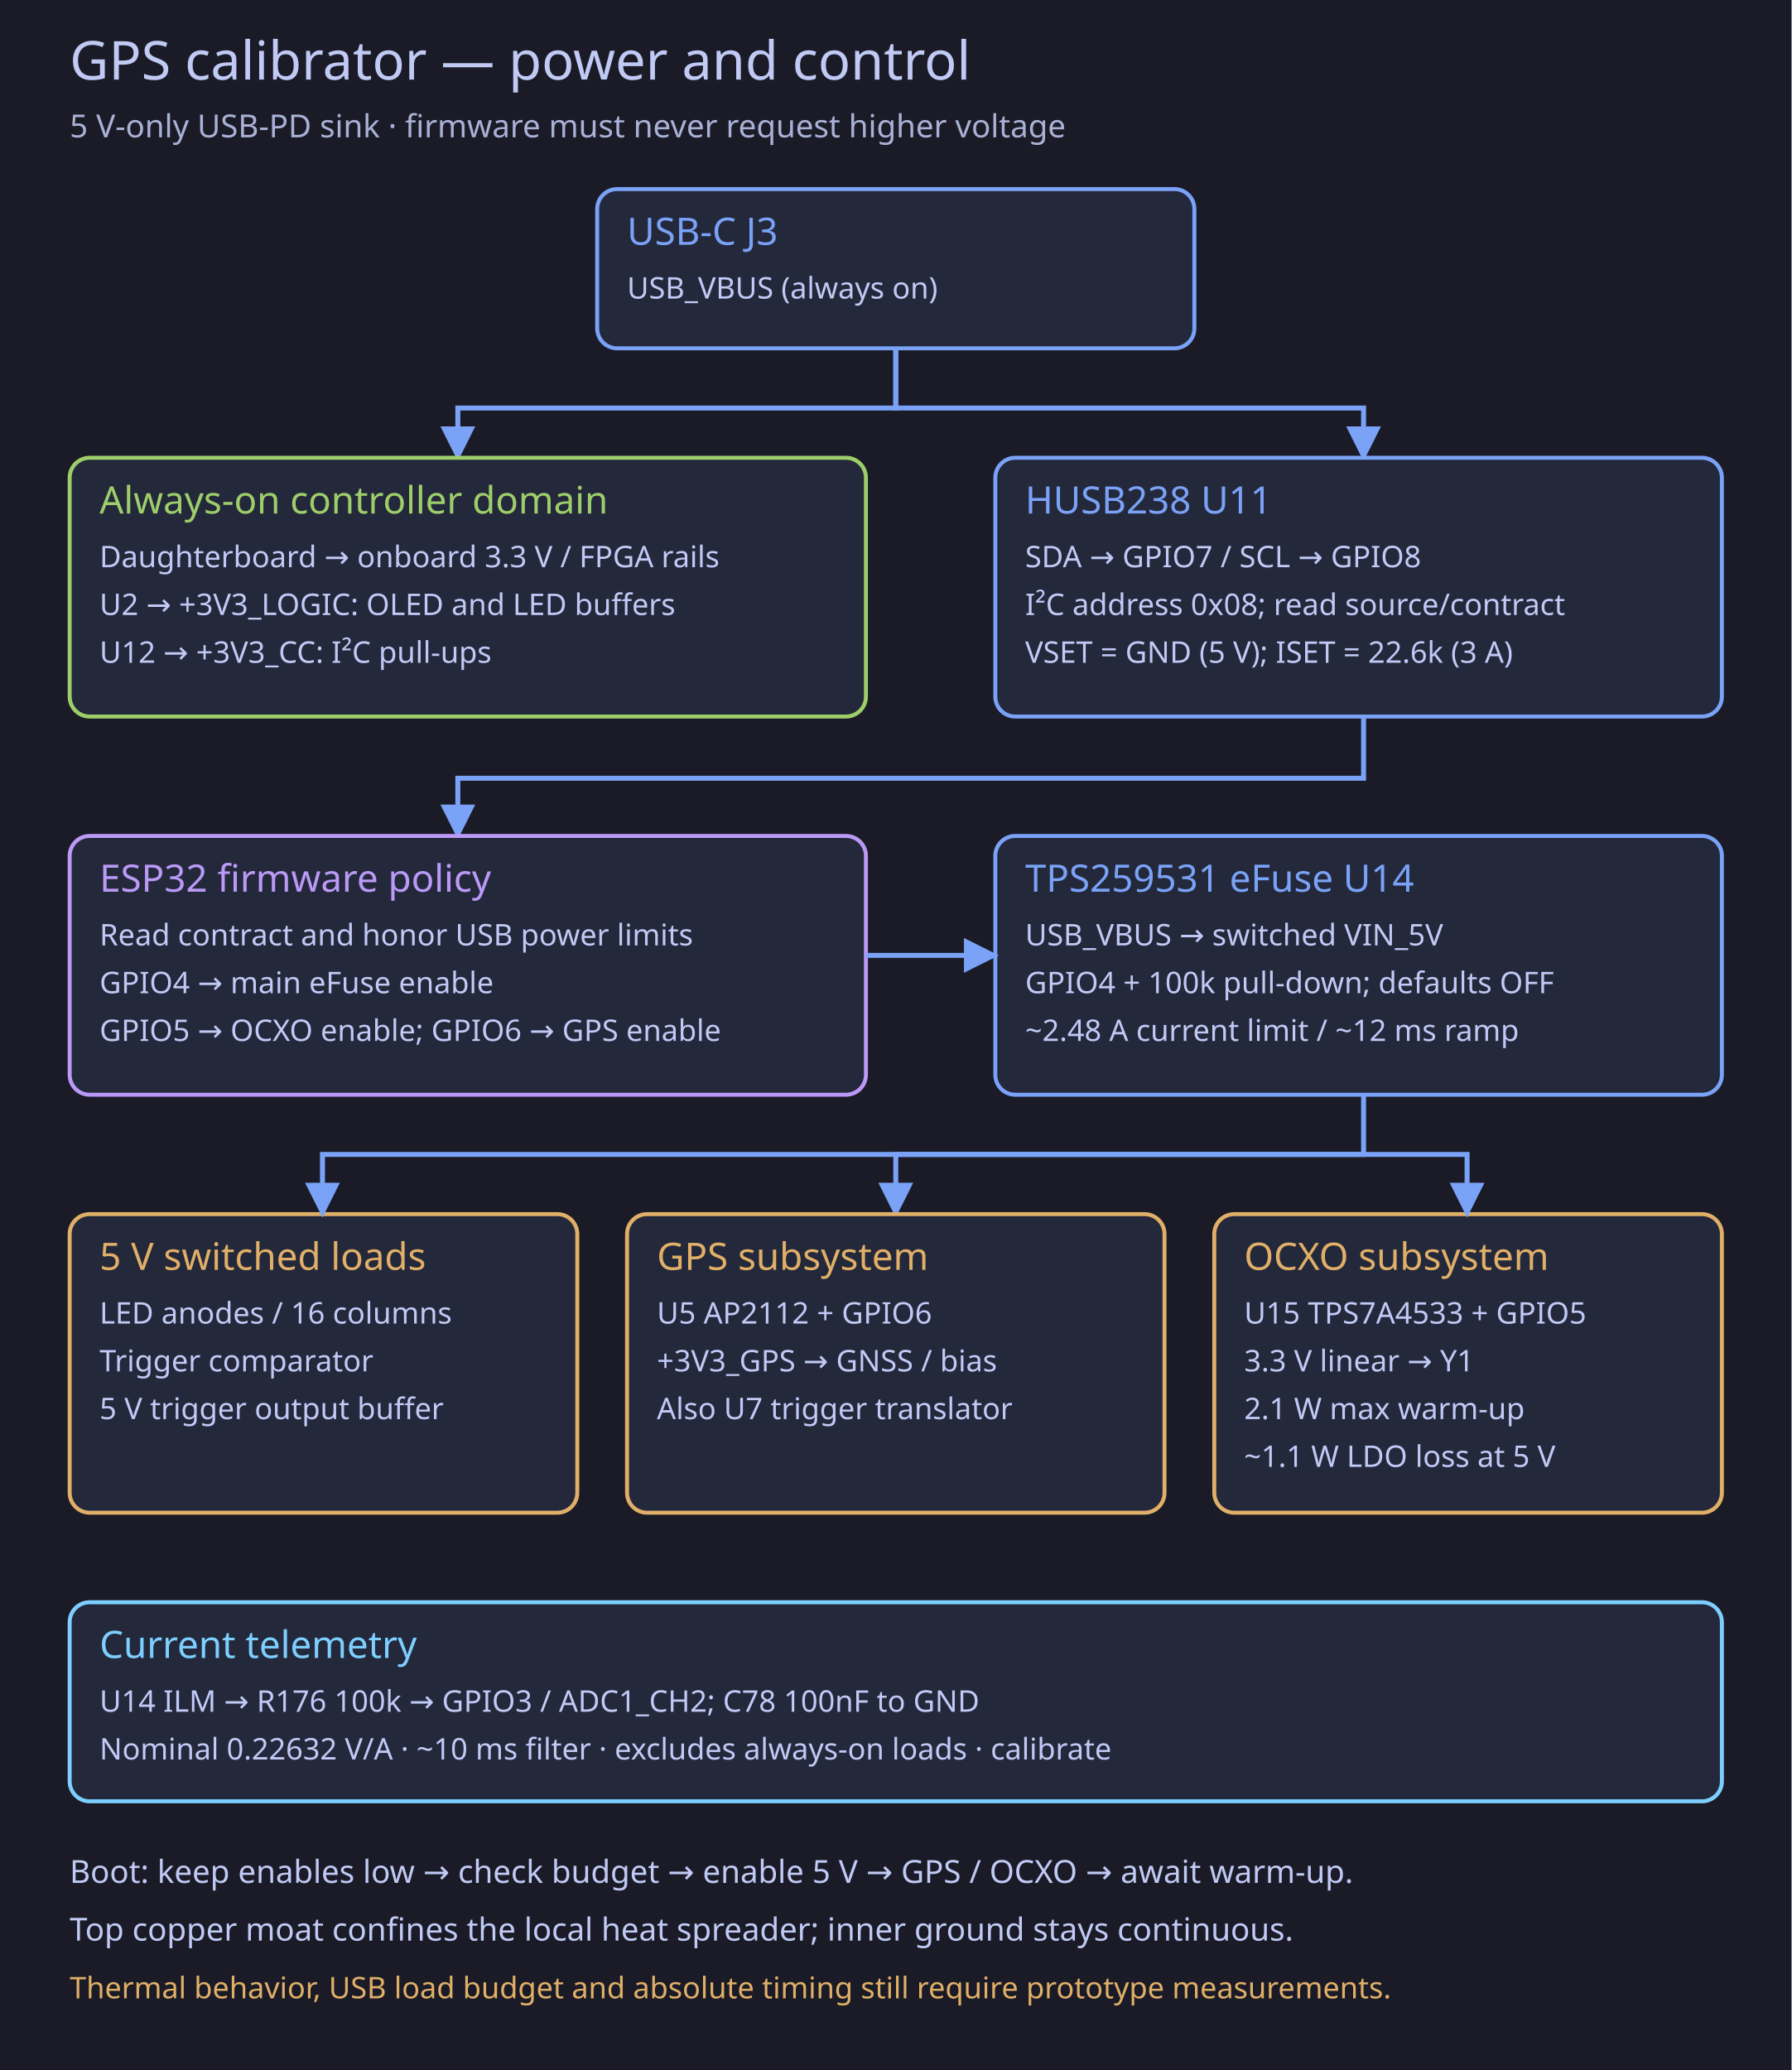
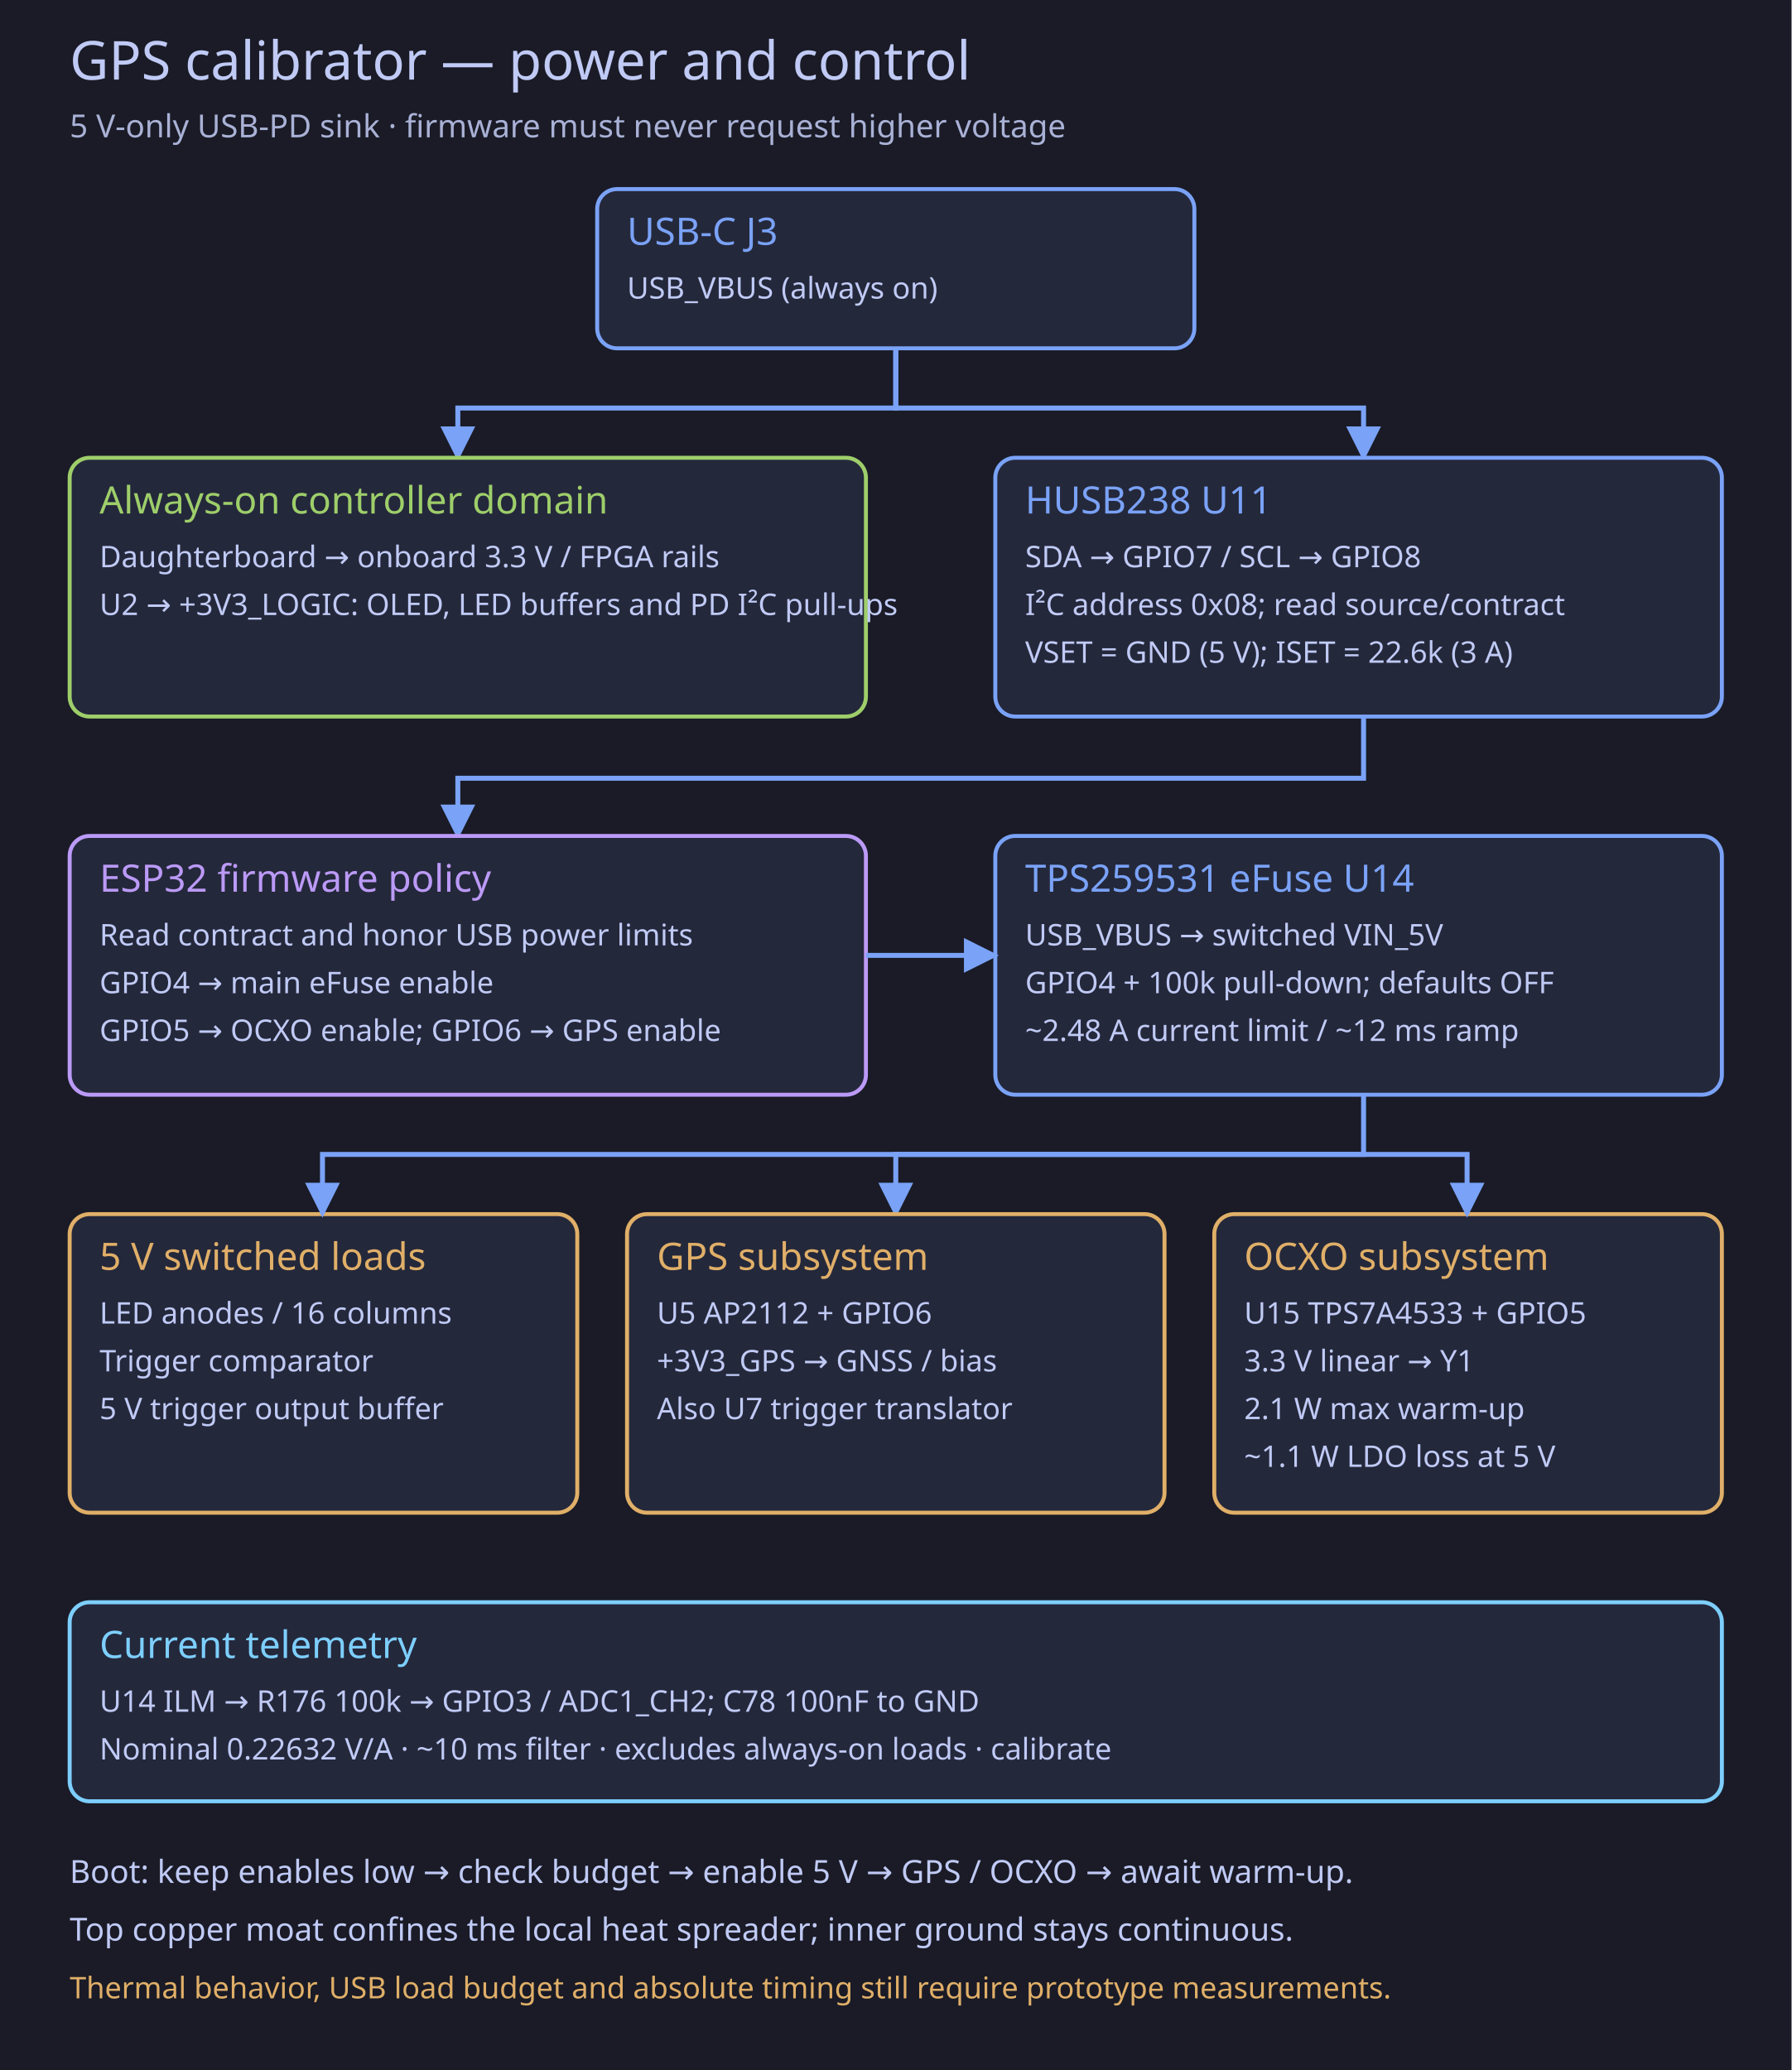
<svg xmlns="http://www.w3.org/2000/svg" width="900" height="1040" viewBox="0 0 900 1040">
  <rect width="900" height="1040" fill="#1a1b26" />
  <defs>
    <marker id="arrow" viewBox="0 0 10 10" refX="9" refY="5" markerWidth="7" markerHeight="7" orient="auto-start-reverse">
      <path d="M 0 0 L 10 5 L 0 10 z" fill="#7aa2f7" />
    </marker>
  </defs>
  <text x="35" y="40" font-family="sans-serif" font-size="27" fill="#c0caf5">GPS calibrator — power and control</text>
  <text x="35" y="69" font-family="sans-serif" font-size="16" fill="#a9b1d6">5 V-only USB-PD sink · firmware must never request higher voltage</text>
  <rect x="300" y="95" width="300" height="80" rx="10" fill="#24283b" stroke="#7aa2f7" stroke-width="2" />
  <text x="315" y="123" font-family="sans-serif" font-size="19" fill="#7aa2f7">USB-C J3</text>
  <text x="315" y="150" font-family="sans-serif" font-size="15" fill="#c0caf5">USB_VBUS (always on)</text>
  <polyline points="450,175 450,205 230,205 230,230" fill="none" stroke="#7aa2f7" stroke-width="2.5" marker-end="url(#arrow)" />
  <polyline points="450,175 450,205 685,205 685,230" fill="none" stroke="#7aa2f7" stroke-width="2.5" marker-end="url(#arrow)" />
  <rect x="35" y="230" width="400" height="130" rx="10" fill="#24283b" stroke="#9ece6a" stroke-width="2" />
  <text x="50" y="258" font-family="sans-serif" font-size="19" fill="#9ece6a">Always-on controller domain</text>
  <text x="50" y="285" font-family="sans-serif" font-size="15" fill="#c0caf5">Daughterboard → onboard 3.3 V / FPGA rails</text>
-   <text x="50" y="309" font-family="sans-serif" font-size="15" fill="#c0caf5">U2 → +3V3_LOGIC: OLED and LED buffers</text>
-   <text x="50" y="333" font-family="sans-serif" font-size="15" fill="#c0caf5">U12 → +3V3_CC: I²C pull-ups</text>
+   <text x="50" y="309" font-family="sans-serif" font-size="15" fill="#c0caf5">U2 → +3V3_LOGIC: OLED, LED buffers and PD I²C pull-ups</text>
  <rect x="500" y="230" width="365" height="130" rx="10" fill="#24283b" stroke="#7aa2f7" stroke-width="2" />
  <text x="515" y="258" font-family="sans-serif" font-size="19" fill="#7aa2f7">HUSB238 U11</text>
  <text x="515" y="285" font-family="sans-serif" font-size="15" fill="#c0caf5">SDA → GPIO7 / SCL → GPIO8</text>
  <text x="515" y="309" font-family="sans-serif" font-size="15" fill="#c0caf5">I²C address 0x08; read source/contract</text>
  <text x="515" y="333" font-family="sans-serif" font-size="15" fill="#c0caf5">VSET = GND (5 V); ISET = 22.6k (3 A)</text>
  <polyline points="685,360 685,391 230,391 230,420" fill="none" stroke="#7aa2f7" stroke-width="2.5" marker-end="url(#arrow)" />
  <rect x="35" y="420" width="400" height="130" rx="10" fill="#24283b" stroke="#bb9af7" stroke-width="2" />
  <text x="50" y="448" font-family="sans-serif" font-size="19" fill="#bb9af7">ESP32 firmware policy</text>
  <text x="50" y="475" font-family="sans-serif" font-size="15" fill="#c0caf5">Read contract and honor USB power limits</text>
  <text x="50" y="499" font-family="sans-serif" font-size="15" fill="#c0caf5">GPIO4 → main eFuse enable</text>
  <text x="50" y="523" font-family="sans-serif" font-size="15" fill="#c0caf5">GPIO5 → OCXO enable; GPIO6 → GPS enable</text>
  <rect x="500" y="420" width="365" height="130" rx="10" fill="#24283b" stroke="#7aa2f7" stroke-width="2" />
  <text x="515" y="448" font-family="sans-serif" font-size="19" fill="#7aa2f7">TPS259531 eFuse U14</text>
  <text x="515" y="475" font-family="sans-serif" font-size="15" fill="#c0caf5">USB_VBUS → switched VIN_5V</text>
  <text x="515" y="499" font-family="sans-serif" font-size="15" fill="#c0caf5">GPIO4 + 100k pull-down; defaults OFF</text>
  <text x="515" y="523" font-family="sans-serif" font-size="15" fill="#c0caf5">~2.48 A current limit / ~12 ms ramp</text>
  <polyline points="435,480 500,480" fill="none" stroke="#7aa2f7" stroke-width="2.5" marker-end="url(#arrow)" />
  <polyline points="685,550 685,580 450,580 450,610" fill="none" stroke="#7aa2f7" stroke-width="2.5" marker-end="url(#arrow)" />
  <rect x="35" y="610" width="255" height="150" rx="10" fill="#24283b" stroke="#e0af68" stroke-width="2" />
  <text x="50" y="638" font-family="sans-serif" font-size="19" fill="#e0af68">5 V switched loads</text>
  <text x="50" y="665" font-family="sans-serif" font-size="15" fill="#c0caf5">LED anodes / 16 columns</text>
  <text x="50" y="689" font-family="sans-serif" font-size="15" fill="#c0caf5">Trigger comparator</text>
  <text x="50" y="713" font-family="sans-serif" font-size="15" fill="#c0caf5">5 V trigger output buffer</text>
  <rect x="315" y="610" width="270" height="150" rx="10" fill="#24283b" stroke="#e0af68" stroke-width="2" />
  <text x="330" y="638" font-family="sans-serif" font-size="19" fill="#e0af68">GPS subsystem</text>
  <text x="330" y="665" font-family="sans-serif" font-size="15" fill="#c0caf5">U5 AP2112 + GPIO6</text>
  <text x="330" y="689" font-family="sans-serif" font-size="15" fill="#c0caf5">+3V3_GPS → GNSS / bias</text>
  <text x="330" y="713" font-family="sans-serif" font-size="15" fill="#c0caf5">Also U7 trigger translator</text>
  <rect x="610" y="610" width="255" height="150" rx="10" fill="#24283b" stroke="#e0af68" stroke-width="2" />
  <text x="625" y="638" font-family="sans-serif" font-size="19" fill="#e0af68">OCXO subsystem</text>
  <text x="625" y="665" font-family="sans-serif" font-size="15" fill="#c0caf5">U15 TPS7A4533 + GPIO5</text>
  <text x="625" y="689" font-family="sans-serif" font-size="15" fill="#c0caf5">3.3 V linear → Y1</text>
  <text x="625" y="713" font-family="sans-serif" font-size="15" fill="#c0caf5">2.1 W max warm-up</text>
  <text x="625" y="737" font-family="sans-serif" font-size="15" fill="#c0caf5">~1.1 W LDO loss at 5 V</text>
  <polyline points="450,580 162,580 162,610" fill="none" stroke="#7aa2f7" stroke-width="2.5" marker-end="url(#arrow)" />
  <polyline points="450,580 737,580 737,610" fill="none" stroke="#7aa2f7" stroke-width="2.5" marker-end="url(#arrow)" />
  <rect x="35" y="805" width="830" height="100" rx="10" fill="#24283b" stroke="#7dcfff" stroke-width="2" />
  <text x="50" y="833" font-family="sans-serif" font-size="19" fill="#7dcfff">Current telemetry</text>
  <text x="50" y="860" font-family="sans-serif" font-size="15" fill="#c0caf5">U14 ILM → R176 100k → GPIO3 / ADC1_CH2; C78 100nF to GND</text>
  <text x="50" y="884" font-family="sans-serif" font-size="15" fill="#c0caf5">Nominal 0.22632 V/A · ~10 ms filter · excludes always-on loads · calibrate</text>
  <text x="35" y="946" font-family="sans-serif" font-size="16" fill="#c0caf5">Boot: keep enables low → check budget → enable 5 V → GPS / OCXO → await warm-up.</text>
  <text x="35" y="975" font-family="sans-serif" font-size="16" fill="#c0caf5">Top copper moat confines the local heat spreader; inner ground stays continuous.</text>
  <text x="35" y="1004" font-family="sans-serif" font-size="15" fill="#e0af68">Thermal behavior, USB load budget and absolute timing still require prototype measurements.</text>
</svg>
